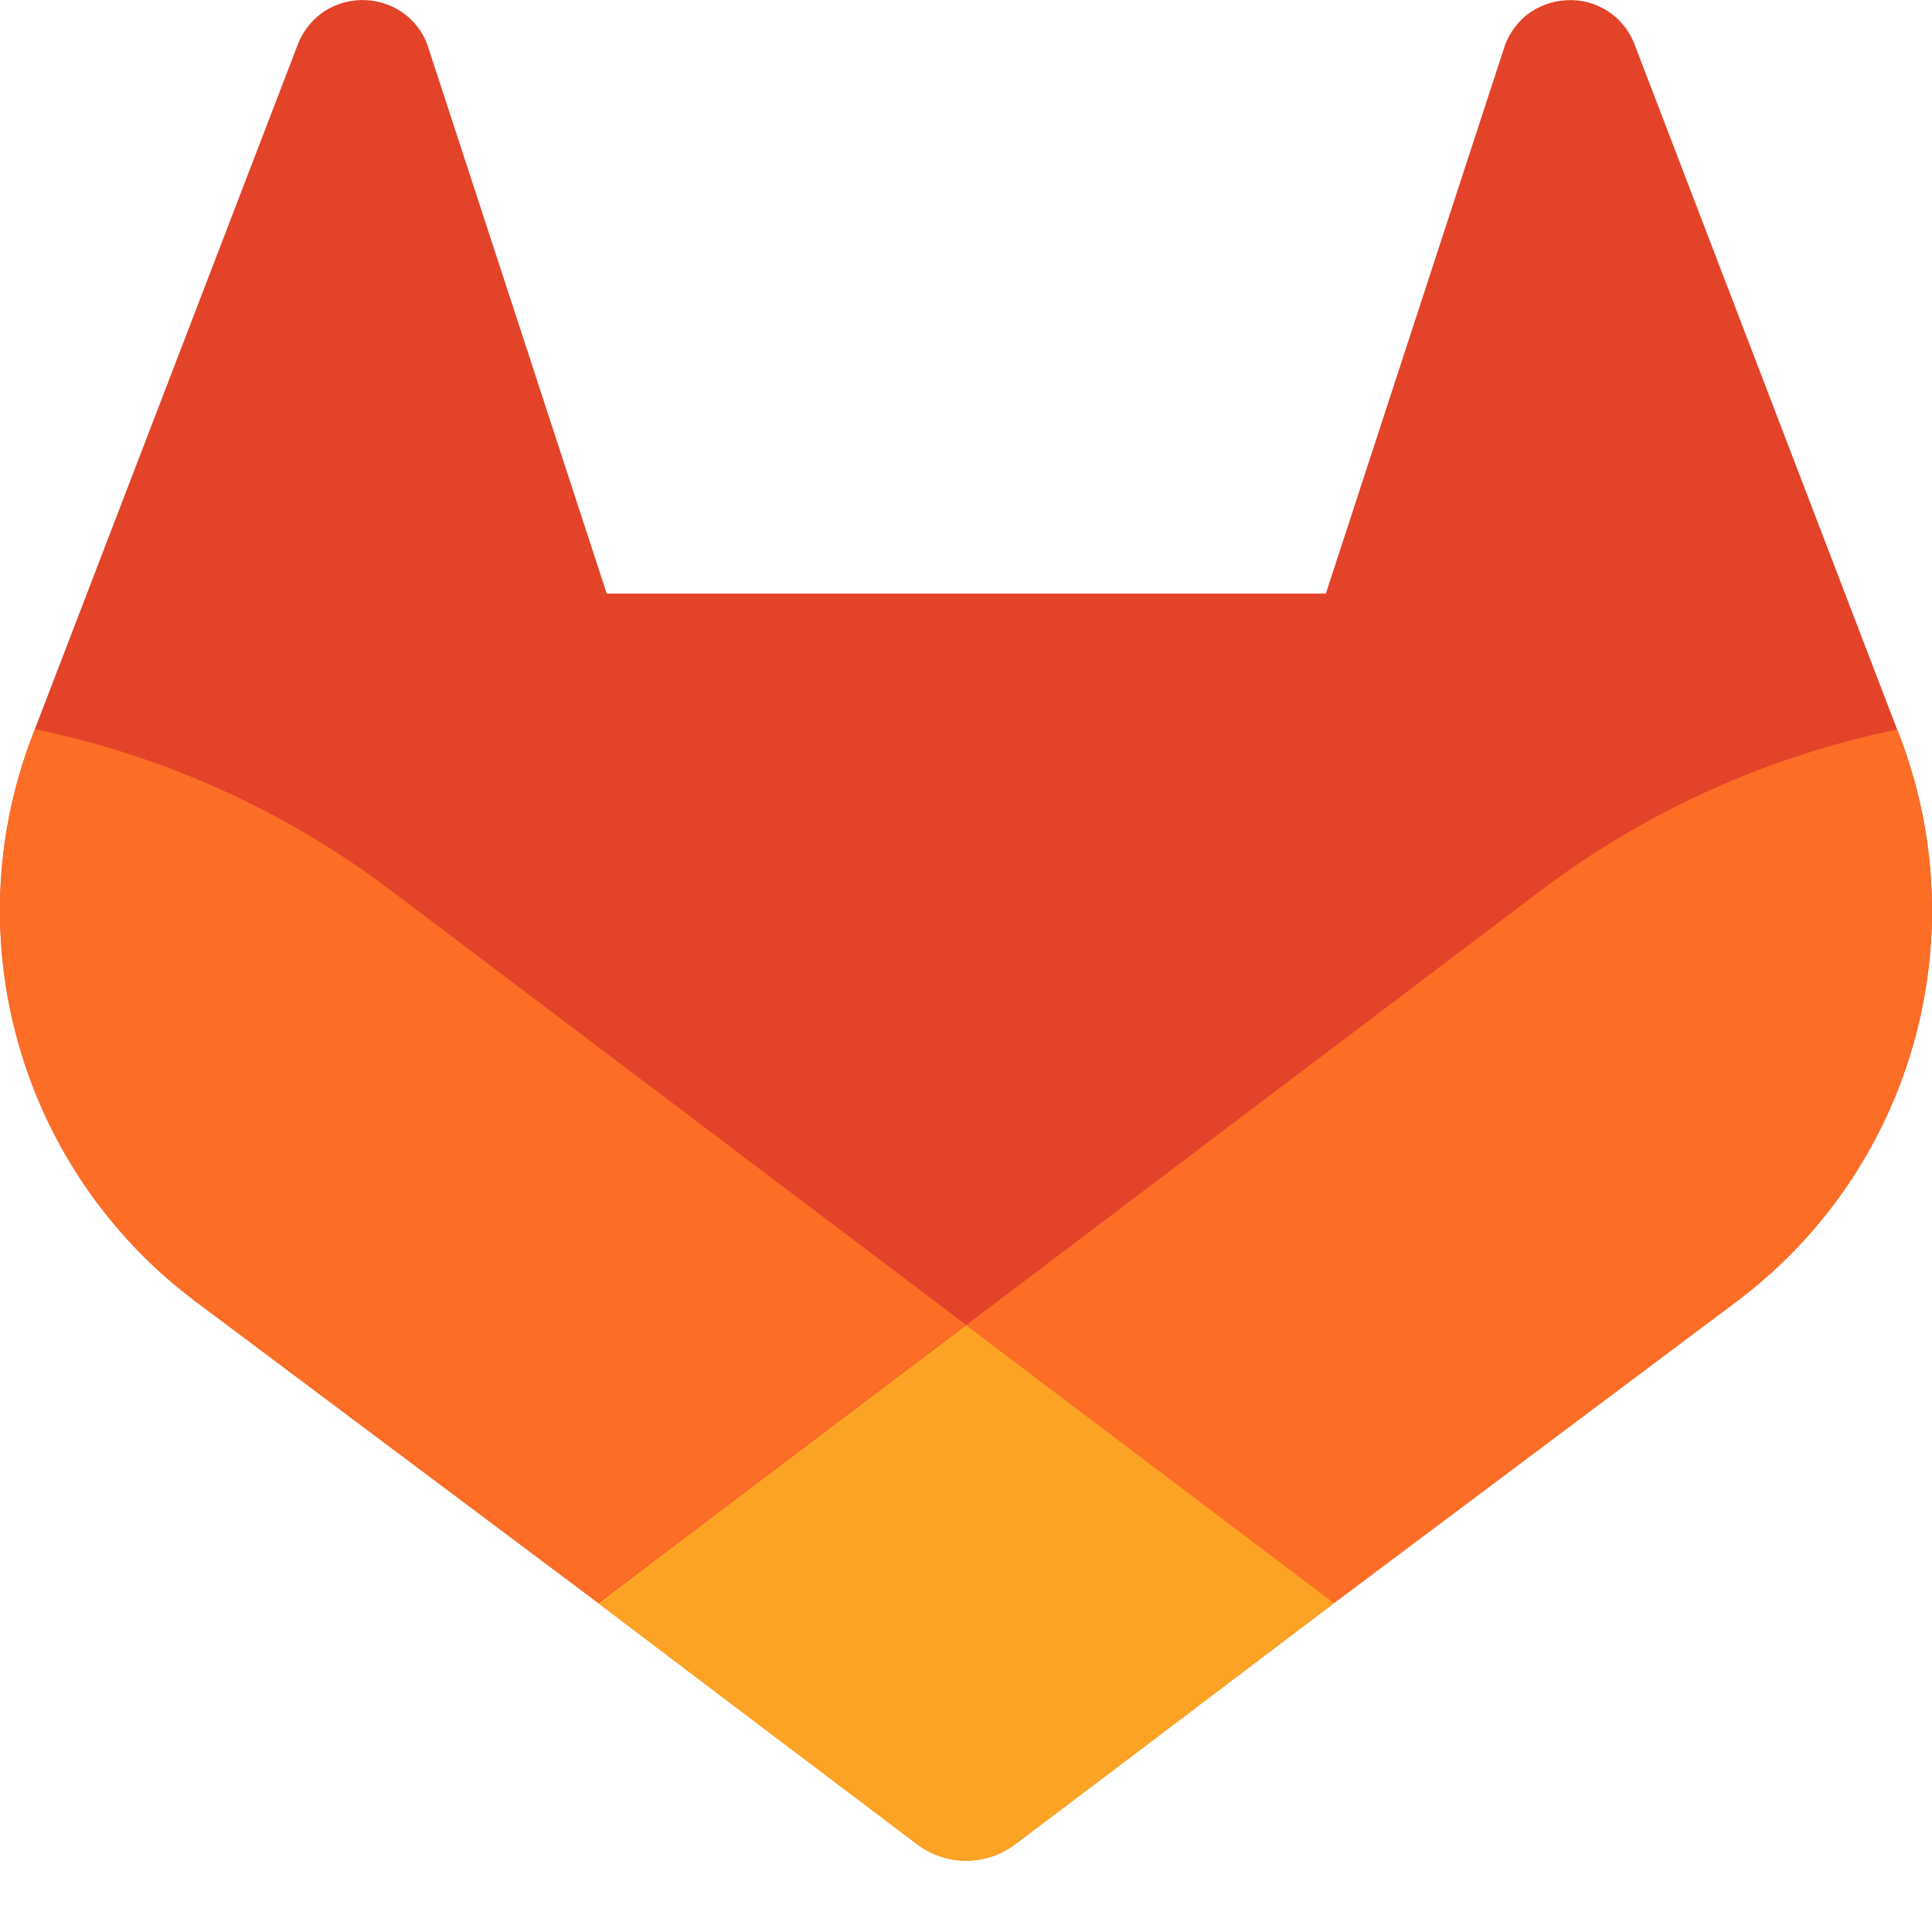
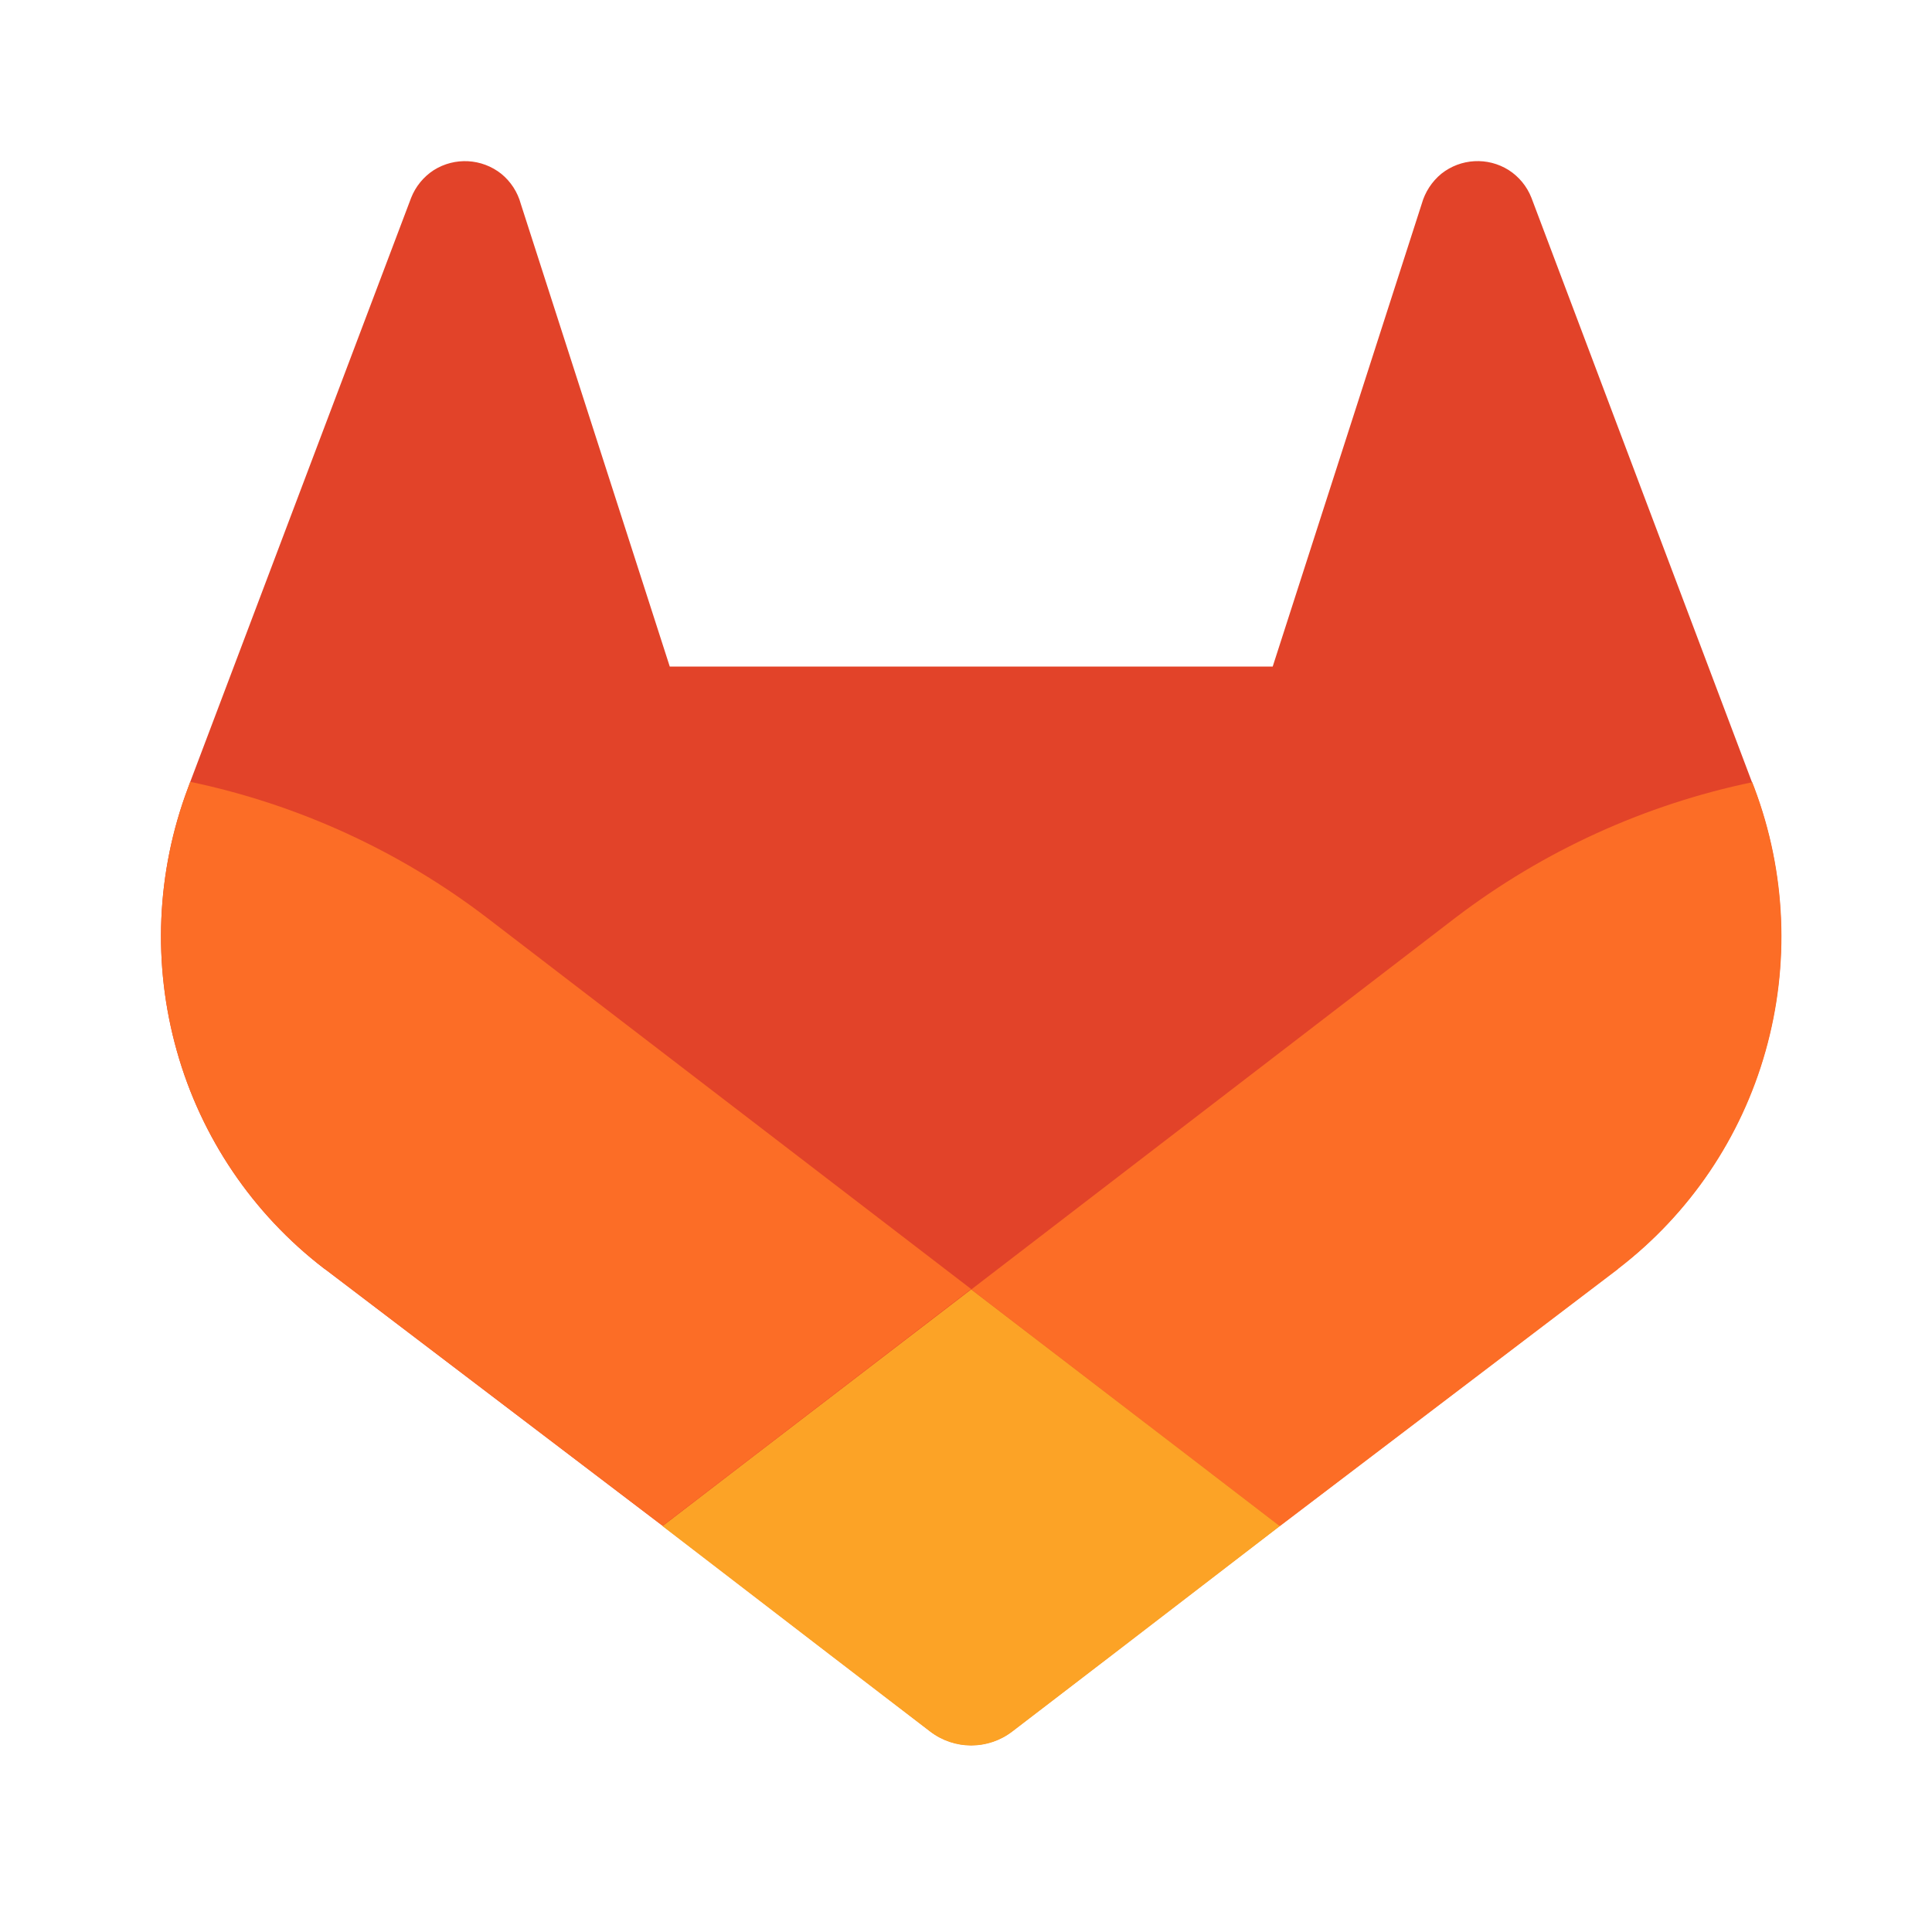
<svg xmlns="http://www.w3.org/2000/svg" version="1.1" width="24" height="24" viewBox="0 0 24 24">
-   <path d="M23.6 9.149l-.033-.086L20.3.538a.851.851 0 0 0-.844-.535.875.875 0 0 0-.492.184.875.875 0 0 0-.29.44L16.47 7.374H7.537L5.332.626a.857.857 0 0 0-.29-.44.875.875 0 0 0-1-.054.859.859 0 0 0-.336.404L.433 9.058l-.032.086a6.066 6.066 0 0 0 2.012 7.01l.01.01.03.02 4.977 3.727 2.462 1.863 1.5 1.133a1.009 1.009 0 0 0 1.22 0l1.499-1.133 2.462-1.863 5.006-3.749.012-.01a6.068 6.068 0 0 0 2.01-7.003z" fill="#E24329" />
-   <path d="M23.6 9.149l-.033-.086c-1.592.326-3.092 1-4.393 1.974L12 16.462c2.443 1.848 4.57 3.454 4.57 3.454l5.006-3.75.013-.01A6.069 6.069 0 0 0 23.6 9.15z" fill="#FC6D26" />
-   <path d="M7.43 19.916l2.462 1.863 1.5 1.132a1.009 1.009 0 0 0 1.22 0l1.5-1.132 2.461-1.863-4.572-3.454c-2.443 1.843-4.57 3.454-4.57 3.454z" fill="#FCA326" />
-   <path d="M4.824 11.038a11.02 11.02 0 0 0-4.39-1.98L.4 9.144a6.066 6.066 0 0 0 2.012 7.01l.01.01.03.02 4.977 3.727L12 16.457l-7.176-5.42z" fill="#FC6D26" />
+   <path d="M21.792 9.79l-.028-.073-2.74-7.26a.722.722 0 0 0-.282-.344.725.725 0 0 0-.838.046.746.746 0 0 0-.243.374L15.81 8.28h-7.49l-1.85-5.746a.73.73 0 0 0-.243-.375.727.727 0 0 0-.838-.046.729.729 0 0 0-.282.345L2.363 9.713l-.027.073a5.24 5.24 0 0 0-.139 3.27 5.167 5.167 0 0 0 1.826 2.7l.01.007.025.018 4.173 3.173 2.065 1.586 1.257.965a.837.837 0 0 0 1.023 0l1.258-.965 2.064-1.586 4.198-3.192.01-.009a5.168 5.168 0 0 0 1.823-2.696 5.242 5.242 0 0 0-.137-3.267z" fill="#E24329" />
+   <path d="M21.795 9.79l-.028-.073a9.187 9.187 0 0 0-3.684 1.681l-6.017 4.62 3.833 2.94 4.198-3.191.01-.01a5.17 5.17 0 0 0 1.825-2.697 5.242 5.242 0 0 0-.137-3.27z" fill="#FC6D26" />
+   <path d="M8.23 18.958l2.065 1.587 1.258.964a.838.838 0 0 0 1.023 0l1.258-.964 2.065-1.587s-1.786-1.371-3.835-2.94c-2.05 1.569-3.834 2.94-3.834 2.94z" fill="#FCA326" />
+   <path d="M6.046 11.398a9.176 9.176 0 0 0-3.683-1.686l-.027.074a5.24 5.24 0 0 0-.139 3.27 5.167 5.167 0 0 0 1.826 2.7l.01.007.025.018 4.173 3.173 3.833-2.941-6.018-4.615z" fill="#FC6D26" />
</svg>
